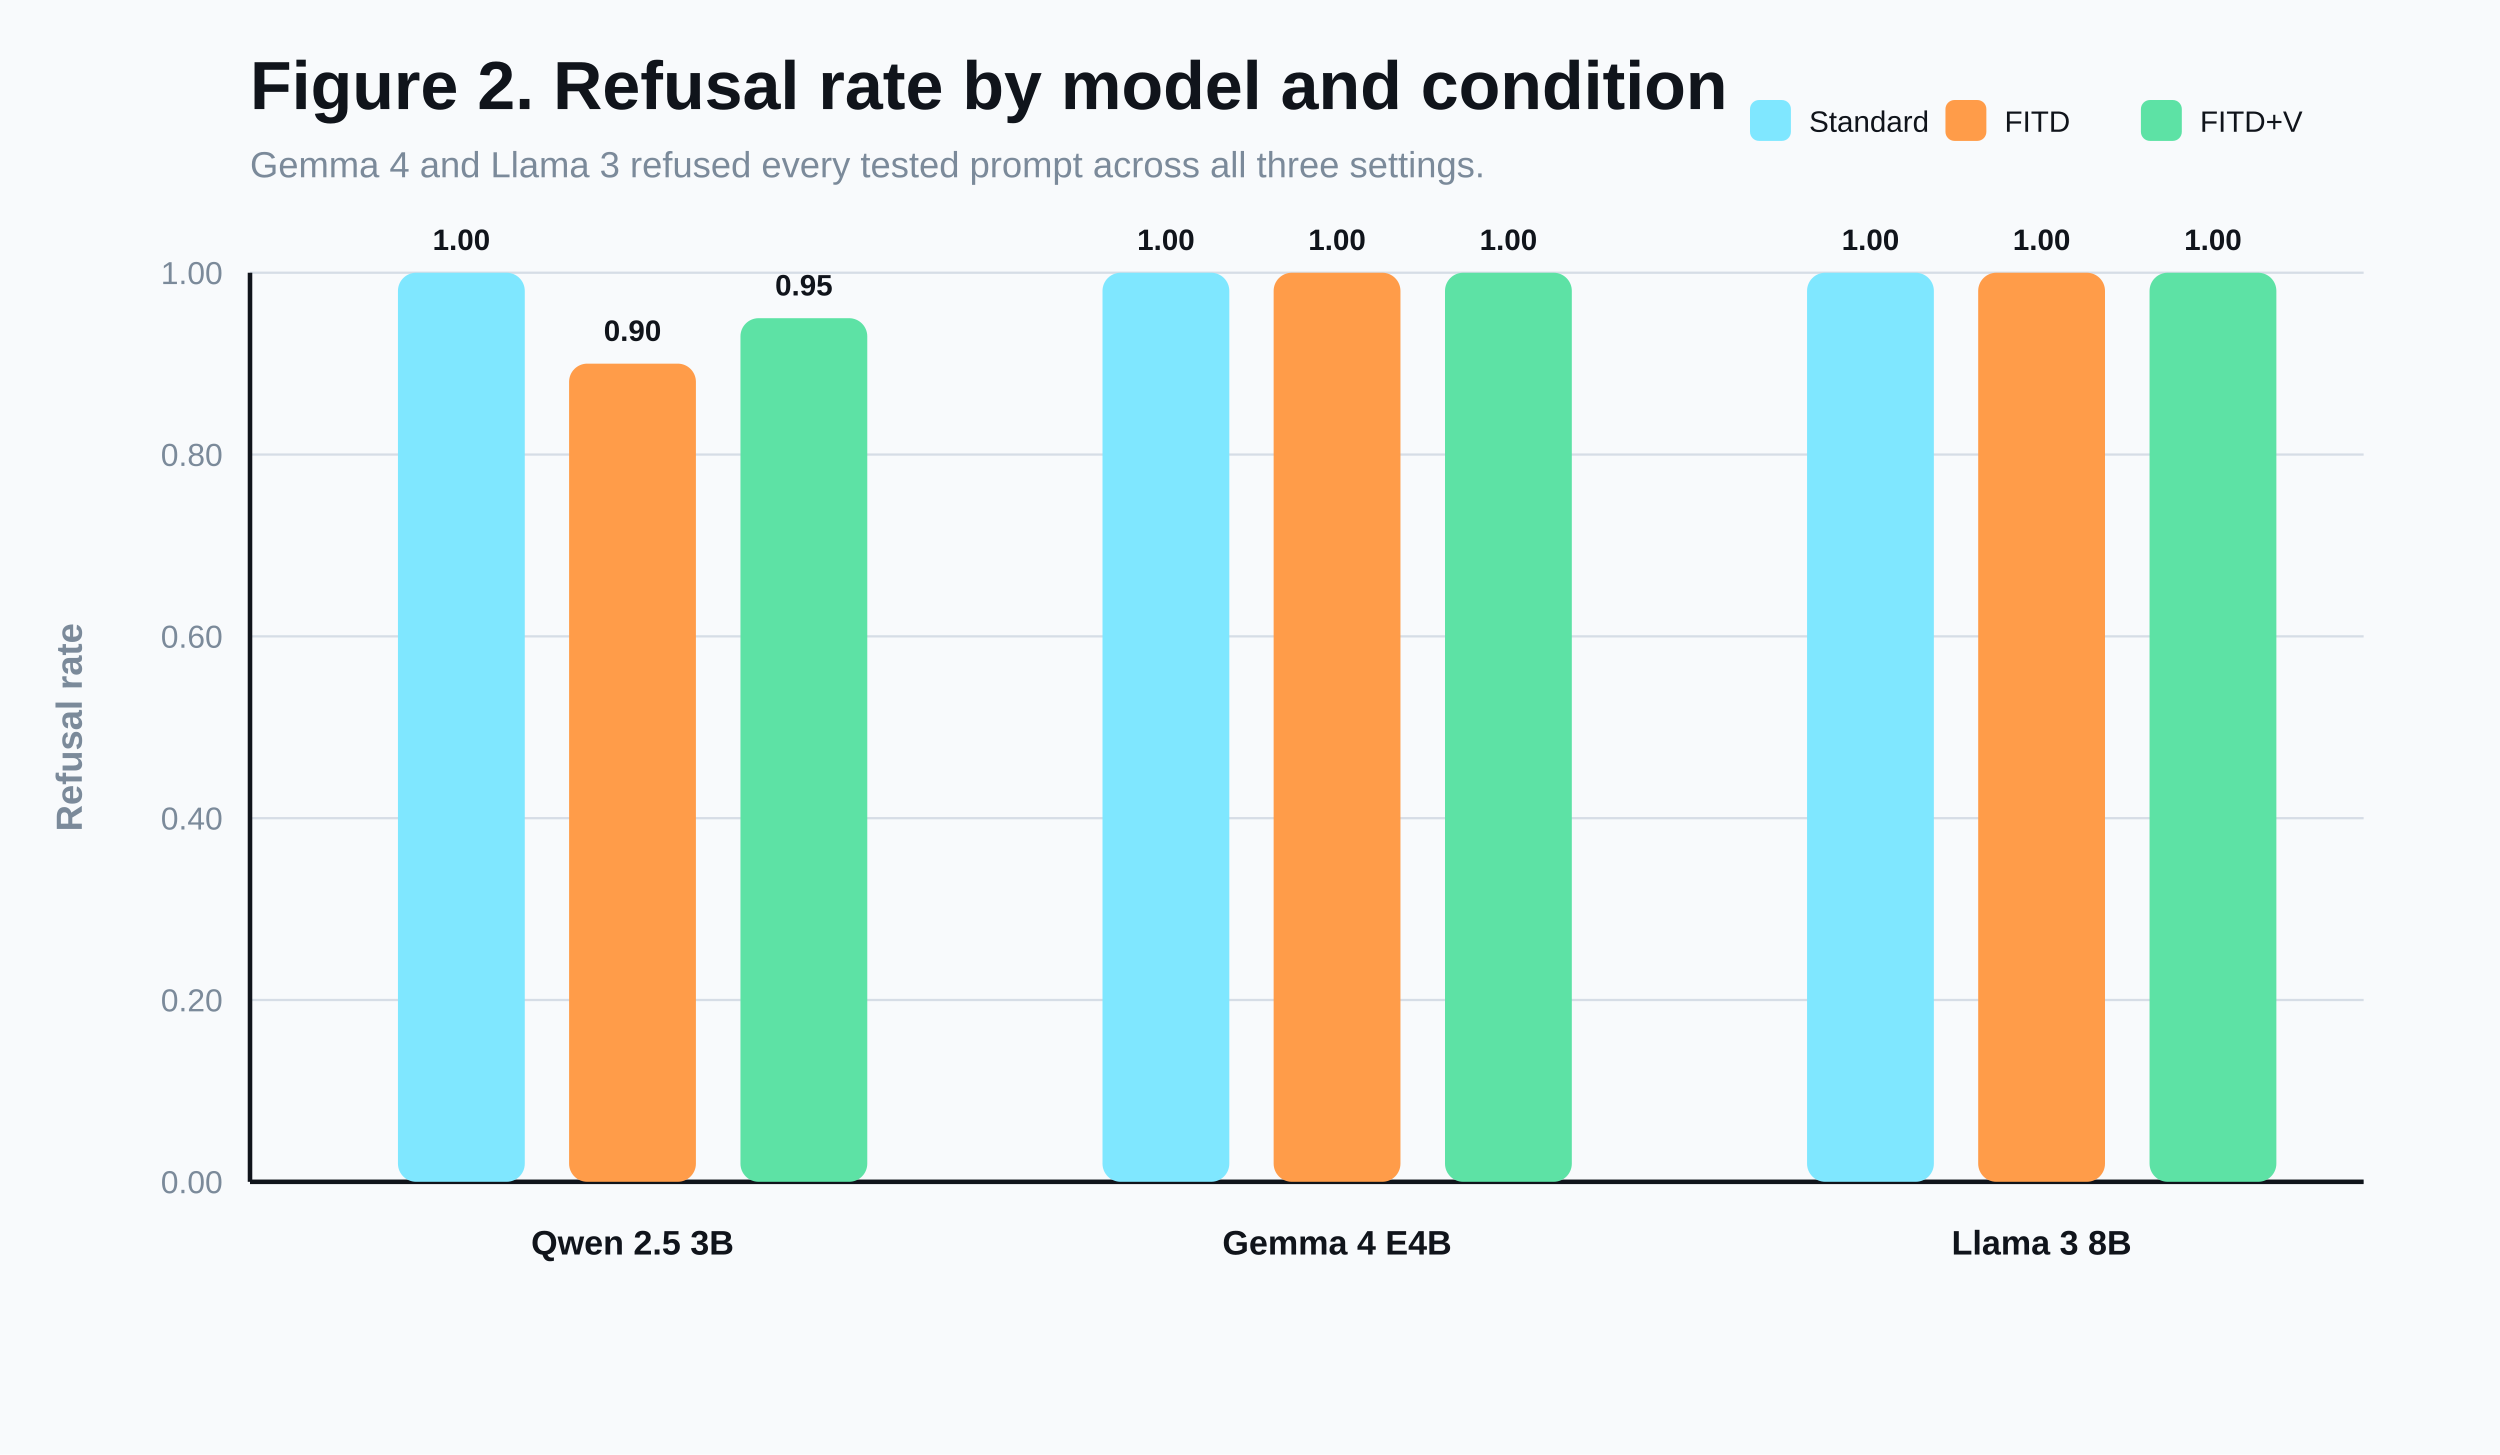
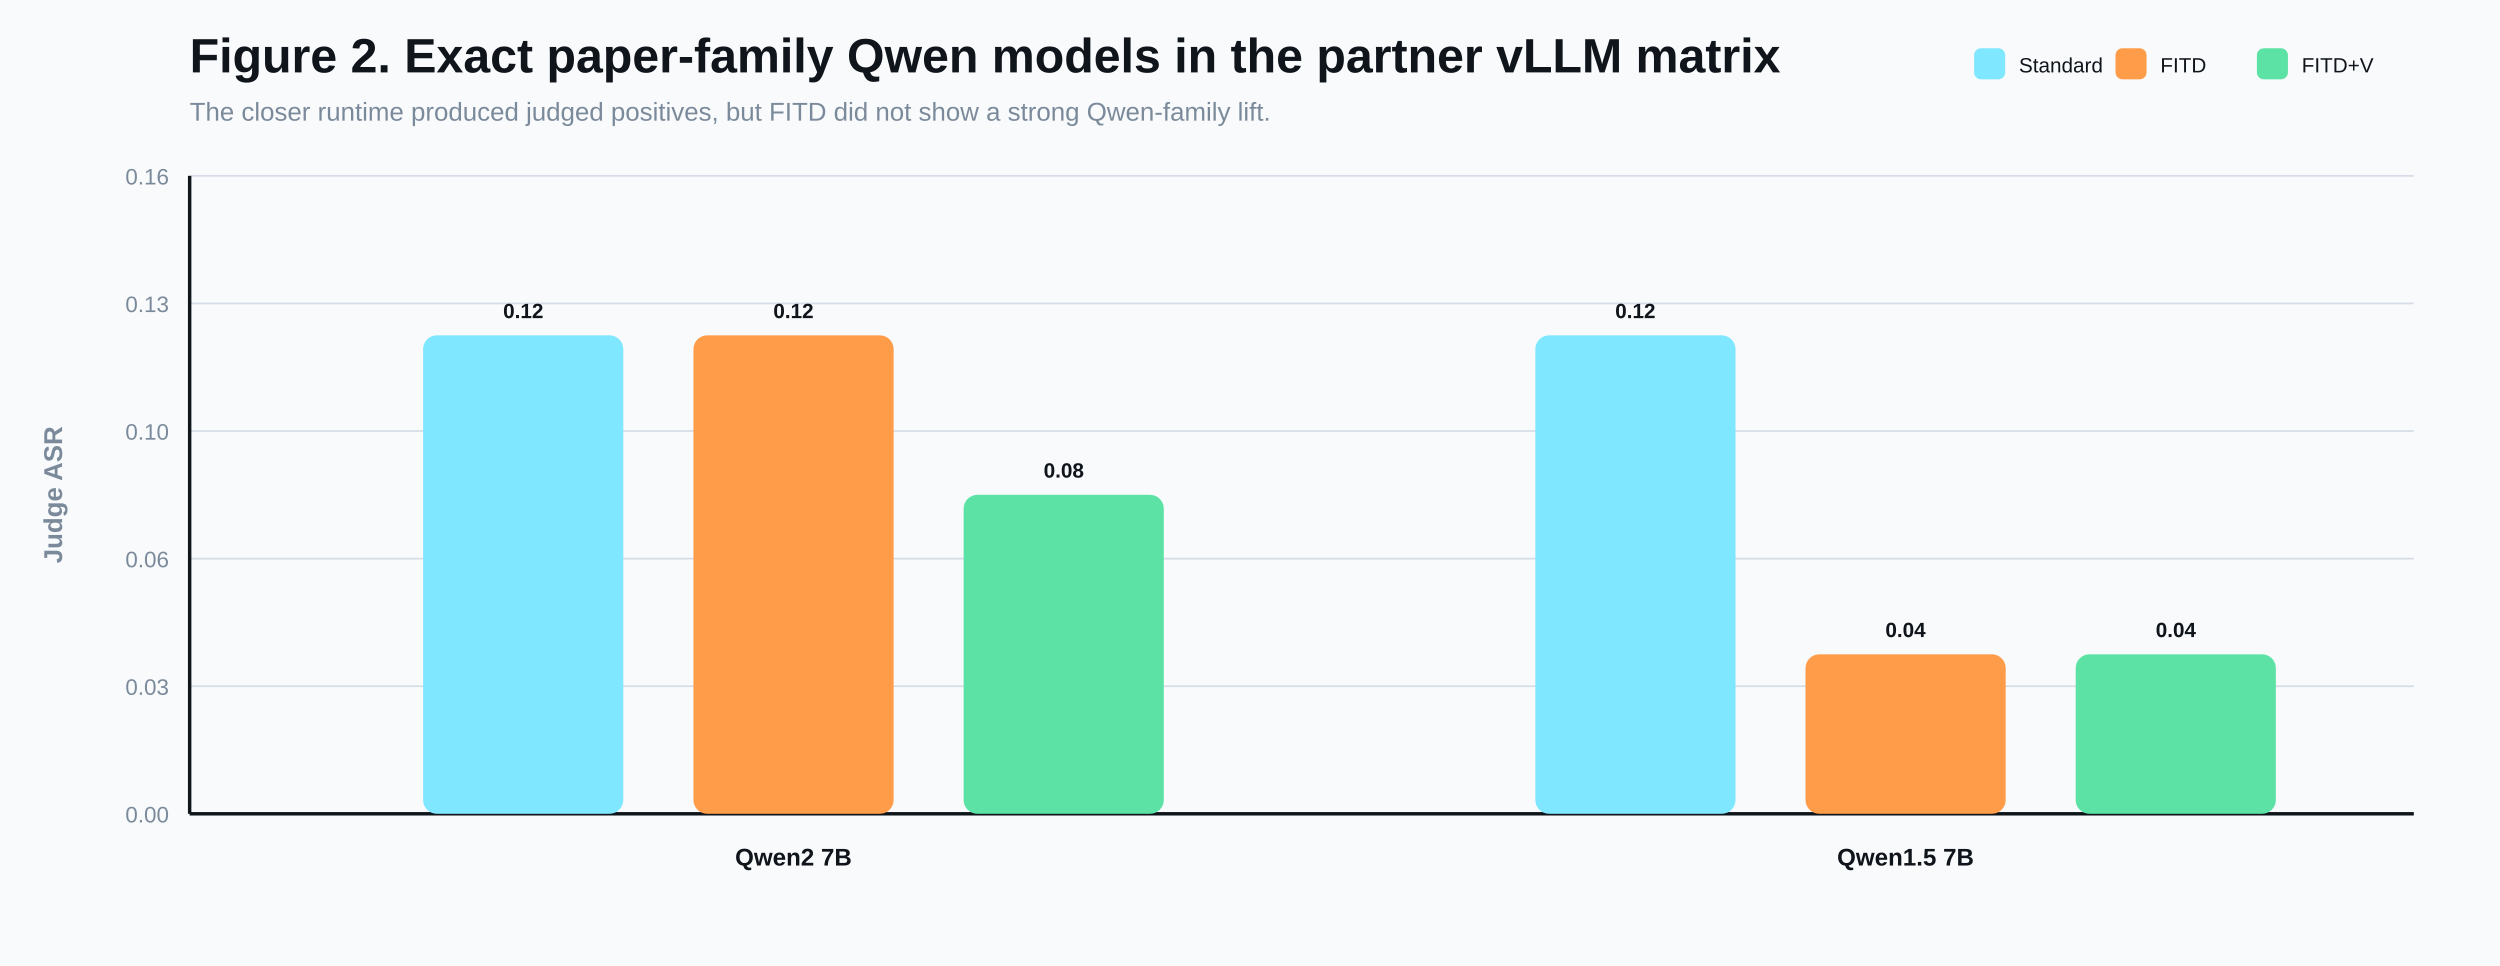
- <svg xmlns="http://www.w3.org/2000/svg" width="1100" height="640" viewBox="0 0 1100 640" role="img" aria-labelledby="title desc">
-   <rect width="1100" height="640" fill="#f8fafc" />
-   <text x="110.0" y="48.0" font-family="Arial, Helvetica, sans-serif" font-size="30" fill="#10141b" font-weight="700" text-anchor="start">Figure 2. Refusal rate by model and condition</text>
-   <text x="110.0" y="78.0" font-family="Arial, Helvetica, sans-serif" font-size="16" fill="#7b8a9a" font-weight="400" text-anchor="start">Gemma 4 and Llama 3 refused every tested prompt across all three settings.</text>
-   <line x1="110" y1="520.0" x2="1040" y2="520.0" stroke="#d6dde6" stroke-width="1" />
-   <text x="98.0" y="525.0" font-family="Arial, Helvetica, sans-serif" font-size="14" fill="#7b8a9a" font-weight="400" text-anchor="end">0.00</text>
-   <line x1="110" y1="440.0" x2="1040" y2="440.0" stroke="#d6dde6" stroke-width="1" />
-   <text x="98.0" y="445.0" font-family="Arial, Helvetica, sans-serif" font-size="14" fill="#7b8a9a" font-weight="400" text-anchor="end">0.20</text>
-   <line x1="110" y1="360.0" x2="1040" y2="360.0" stroke="#d6dde6" stroke-width="1" />
-   <text x="98.0" y="365.0" font-family="Arial, Helvetica, sans-serif" font-size="14" fill="#7b8a9a" font-weight="400" text-anchor="end">0.40</text>
-   <line x1="110" y1="280.0" x2="1040" y2="280.0" stroke="#d6dde6" stroke-width="1" />
-   <text x="98.0" y="285.0" font-family="Arial, Helvetica, sans-serif" font-size="14" fill="#7b8a9a" font-weight="400" text-anchor="end">0.60</text>
-   <line x1="110" y1="200.0" x2="1040" y2="200.0" stroke="#d6dde6" stroke-width="1" />
-   <text x="98.0" y="205.0" font-family="Arial, Helvetica, sans-serif" font-size="14" fill="#7b8a9a" font-weight="400" text-anchor="end">0.80</text>
-   <line x1="110" y1="120.0" x2="1040" y2="120.0" stroke="#d6dde6" stroke-width="1" />
-   <text x="98.0" y="125.0" font-family="Arial, Helvetica, sans-serif" font-size="14" fill="#7b8a9a" font-weight="400" text-anchor="end">1.00</text>
-   <line x1="110" y1="120" x2="110" y2="520" stroke="#10141b" stroke-width="2" />
-   <line x1="110" y1="520" x2="1040" y2="520" stroke="#10141b" stroke-width="2" />
-   <text x="36" y="320.0" transform="rotate(-90 36 320.0)" font-family="Arial, Helvetica, sans-serif" font-size="16" fill="#7b8a9a" font-weight="600" text-anchor="middle">Refusal rate</text>
-   <rect x="175.1" y="120.0" width="55.8" height="400.0" rx="8" fill="#7fe7ff" />
-   <text x="203.0" y="110.0" font-family="Arial, Helvetica, sans-serif" font-size="13" fill="#10141b" font-weight="600" text-anchor="middle">1.00</text>
-   <rect x="250.4" y="160.0" width="55.8" height="360.0" rx="8" fill="#ff9c49" />
-   <text x="278.3" y="150.0" font-family="Arial, Helvetica, sans-serif" font-size="13" fill="#10141b" font-weight="600" text-anchor="middle">0.90</text>
-   <rect x="325.8" y="140.0" width="55.8" height="380.0" rx="8" fill="#5de2a5" />
-   <text x="353.7" y="130.0" font-family="Arial, Helvetica, sans-serif" font-size="13" fill="#10141b" font-weight="600" text-anchor="middle">0.95</text>
-   <text x="278.3" y="552.0" font-family="Arial, Helvetica, sans-serif" font-size="15" fill="#10141b" font-weight="600" text-anchor="middle">Qwen 2.5 3B</text>
-   <rect x="485.1" y="120.0" width="55.8" height="400.0" rx="8" fill="#7fe7ff" />
-   <text x="513.0" y="110.0" font-family="Arial, Helvetica, sans-serif" font-size="13" fill="#10141b" font-weight="600" text-anchor="middle">1.00</text>
-   <rect x="560.4" y="120.0" width="55.8" height="400.0" rx="8" fill="#ff9c49" />
-   <text x="588.3" y="110.0" font-family="Arial, Helvetica, sans-serif" font-size="13" fill="#10141b" font-weight="600" text-anchor="middle">1.00</text>
-   <rect x="635.8" y="120.0" width="55.8" height="400.0" rx="8" fill="#5de2a5" />
-   <text x="663.7" y="110.0" font-family="Arial, Helvetica, sans-serif" font-size="13" fill="#10141b" font-weight="600" text-anchor="middle">1.00</text>
-   <text x="588.3" y="552.0" font-family="Arial, Helvetica, sans-serif" font-size="15" fill="#10141b" font-weight="600" text-anchor="middle">Gemma 4 E4B</text>
-   <rect x="795.1" y="120.0" width="55.8" height="400.0" rx="8" fill="#7fe7ff" />
-   <text x="823.0" y="110.0" font-family="Arial, Helvetica, sans-serif" font-size="13" fill="#10141b" font-weight="600" text-anchor="middle">1.00</text>
-   <rect x="870.4" y="120.0" width="55.8" height="400.0" rx="8" fill="#ff9c49" />
-   <text x="898.3" y="110.0" font-family="Arial, Helvetica, sans-serif" font-size="13" fill="#10141b" font-weight="600" text-anchor="middle">1.00</text>
-   <rect x="945.8" y="120.0" width="55.8" height="400.0" rx="8" fill="#5de2a5" />
-   <text x="973.7" y="110.0" font-family="Arial, Helvetica, sans-serif" font-size="13" fill="#10141b" font-weight="600" text-anchor="middle">1.00</text>
-   <text x="898.3" y="552.0" font-family="Arial, Helvetica, sans-serif" font-size="15" fill="#10141b" font-weight="600" text-anchor="middle">Llama 3 8B</text>
-   <rect x="770.0" y="44.0" width="18" height="18" rx="4" fill="#7fe7ff" />
-   <text x="796.0" y="58.0" font-family="Arial, Helvetica, sans-serif" font-size="13" fill="#10141b" font-weight="400" text-anchor="start">Standard</text>
-   <rect x="856.0" y="44.0" width="18" height="18" rx="4" fill="#ff9c49" />
-   <text x="882.0" y="58.0" font-family="Arial, Helvetica, sans-serif" font-size="13" fill="#10141b" font-weight="400" text-anchor="start">FITD</text>
-   <rect x="942.0" y="44.0" width="18" height="18" rx="4" fill="#5de2a5" />
-   <text x="968.0" y="58.0" font-family="Arial, Helvetica, sans-serif" font-size="13" fill="#10141b" font-weight="400" text-anchor="start">FITD+V</text>
+ <svg xmlns="http://www.w3.org/2000/svg" width="1450" height="560" viewBox="0 0 1450 560" role="img" aria-labelledby="title desc">
+   <rect width="1450" height="560" fill="#f8fafc" />
+   <text x="110.0" y="42.0" font-family="Arial, Helvetica, sans-serif" font-size="28" fill="#10141b" font-weight="700" text-anchor="start">Figure 2. Exact paper-family Qwen models in the partner vLLM matrix</text>
+   <text x="110.0" y="70.0" font-family="Arial, Helvetica, sans-serif" font-size="15" fill="#7b8a9a" font-weight="400" text-anchor="start">The closer runtime produced judged positives, but FITD did not show a strong Qwen-family lift.</text>
+   <line x1="110" y1="472.0" x2="1400" y2="472.0" stroke="#d6dde6" stroke-width="1" />
+   <text x="98.0" y="477.0" font-family="Arial, Helvetica, sans-serif" font-size="13" fill="#7b8a9a" font-weight="400" text-anchor="end">0.00</text>
+   <line x1="110" y1="398.0" x2="1400" y2="398.0" stroke="#d6dde6" stroke-width="1" />
+   <text x="98.0" y="403.0" font-family="Arial, Helvetica, sans-serif" font-size="13" fill="#7b8a9a" font-weight="400" text-anchor="end">0.03</text>
+   <line x1="110" y1="324.0" x2="1400" y2="324.0" stroke="#d6dde6" stroke-width="1" />
+   <text x="98.0" y="329.0" font-family="Arial, Helvetica, sans-serif" font-size="13" fill="#7b8a9a" font-weight="400" text-anchor="end">0.06</text>
+   <line x1="110" y1="250.0" x2="1400" y2="250.0" stroke="#d6dde6" stroke-width="1" />
+   <text x="98.0" y="255.0" font-family="Arial, Helvetica, sans-serif" font-size="13" fill="#7b8a9a" font-weight="400" text-anchor="end">0.10</text>
+   <line x1="110" y1="176.0" x2="1400" y2="176.0" stroke="#d6dde6" stroke-width="1" />
+   <text x="98.0" y="181.0" font-family="Arial, Helvetica, sans-serif" font-size="13" fill="#7b8a9a" font-weight="400" text-anchor="end">0.13</text>
+   <line x1="110" y1="102.0" x2="1400" y2="102.0" stroke="#d6dde6" stroke-width="1" />
+   <text x="98.0" y="107.0" font-family="Arial, Helvetica, sans-serif" font-size="13" fill="#7b8a9a" font-weight="400" text-anchor="end">0.16</text>
+   <line x1="110" y1="102" x2="110" y2="472" stroke="#10141b" stroke-width="2" />
+   <line x1="110" y1="472" x2="1400" y2="472" stroke="#10141b" stroke-width="2" />
+   <text x="36" y="287.0" transform="rotate(-90 36 287.0)" font-family="Arial, Helvetica, sans-serif" font-size="15" fill="#7b8a9a" font-weight="600" text-anchor="middle">Judge ASR</text>
+   <rect x="245.4" y="194.5" width="116.1" height="277.5" rx="8" fill="#7fe7ff" />
+   <text x="303.5" y="184.5" font-family="Arial, Helvetica, sans-serif" font-size="12" fill="#10141b" font-weight="600" text-anchor="middle">0.12</text>
+   <rect x="402.2" y="194.5" width="116.1" height="277.5" rx="8" fill="#ff9c49" />
+   <text x="460.2" y="184.5" font-family="Arial, Helvetica, sans-serif" font-size="12" fill="#10141b" font-weight="600" text-anchor="middle">0.12</text>
+   <rect x="558.9" y="287.0" width="116.1" height="185.0" rx="8" fill="#5de2a5" />
+   <text x="617.0" y="277.0" font-family="Arial, Helvetica, sans-serif" font-size="12" fill="#10141b" font-weight="600" text-anchor="middle">0.08</text>
+   <text x="460.2" y="502.0" font-family="Arial, Helvetica, sans-serif" font-size="14" fill="#10141b" font-weight="600" text-anchor="middle">Qwen2 7B</text>
+   <rect x="890.5" y="194.5" width="116.1" height="277.5" rx="8" fill="#7fe7ff" />
+   <text x="948.5" y="184.5" font-family="Arial, Helvetica, sans-serif" font-size="12" fill="#10141b" font-weight="600" text-anchor="middle">0.12</text>
+   <rect x="1047.2" y="379.5" width="116.1" height="92.5" rx="8" fill="#ff9c49" />
+   <text x="1105.2" y="369.5" font-family="Arial, Helvetica, sans-serif" font-size="12" fill="#10141b" font-weight="600" text-anchor="middle">0.04</text>
+   <rect x="1203.9" y="379.5" width="116.1" height="92.5" rx="8" fill="#5de2a5" />
+   <text x="1262.0" y="369.5" font-family="Arial, Helvetica, sans-serif" font-size="12" fill="#10141b" font-weight="600" text-anchor="middle">0.04</text>
+   <text x="1105.2" y="502.0" font-family="Arial, Helvetica, sans-serif" font-size="14" fill="#10141b" font-weight="600" text-anchor="middle">Qwen1.5 7B</text>
+   <rect x="1145.0" y="28.0" width="18" height="18" rx="4" fill="#7fe7ff" />
+   <text x="1171.0" y="42.0" font-family="Arial, Helvetica, sans-serif" font-size="12" fill="#10141b" font-weight="400" text-anchor="start">Standard</text>
+   <rect x="1227.0" y="28.0" width="18" height="18" rx="4" fill="#ff9c49" />
+   <text x="1253.0" y="42.0" font-family="Arial, Helvetica, sans-serif" font-size="12" fill="#10141b" font-weight="400" text-anchor="start">FITD</text>
+   <rect x="1309.0" y="28.0" width="18" height="18" rx="4" fill="#5de2a5" />
+   <text x="1335.0" y="42.0" font-family="Arial, Helvetica, sans-serif" font-size="12" fill="#10141b" font-weight="400" text-anchor="start">FITD+V</text>
</svg>
